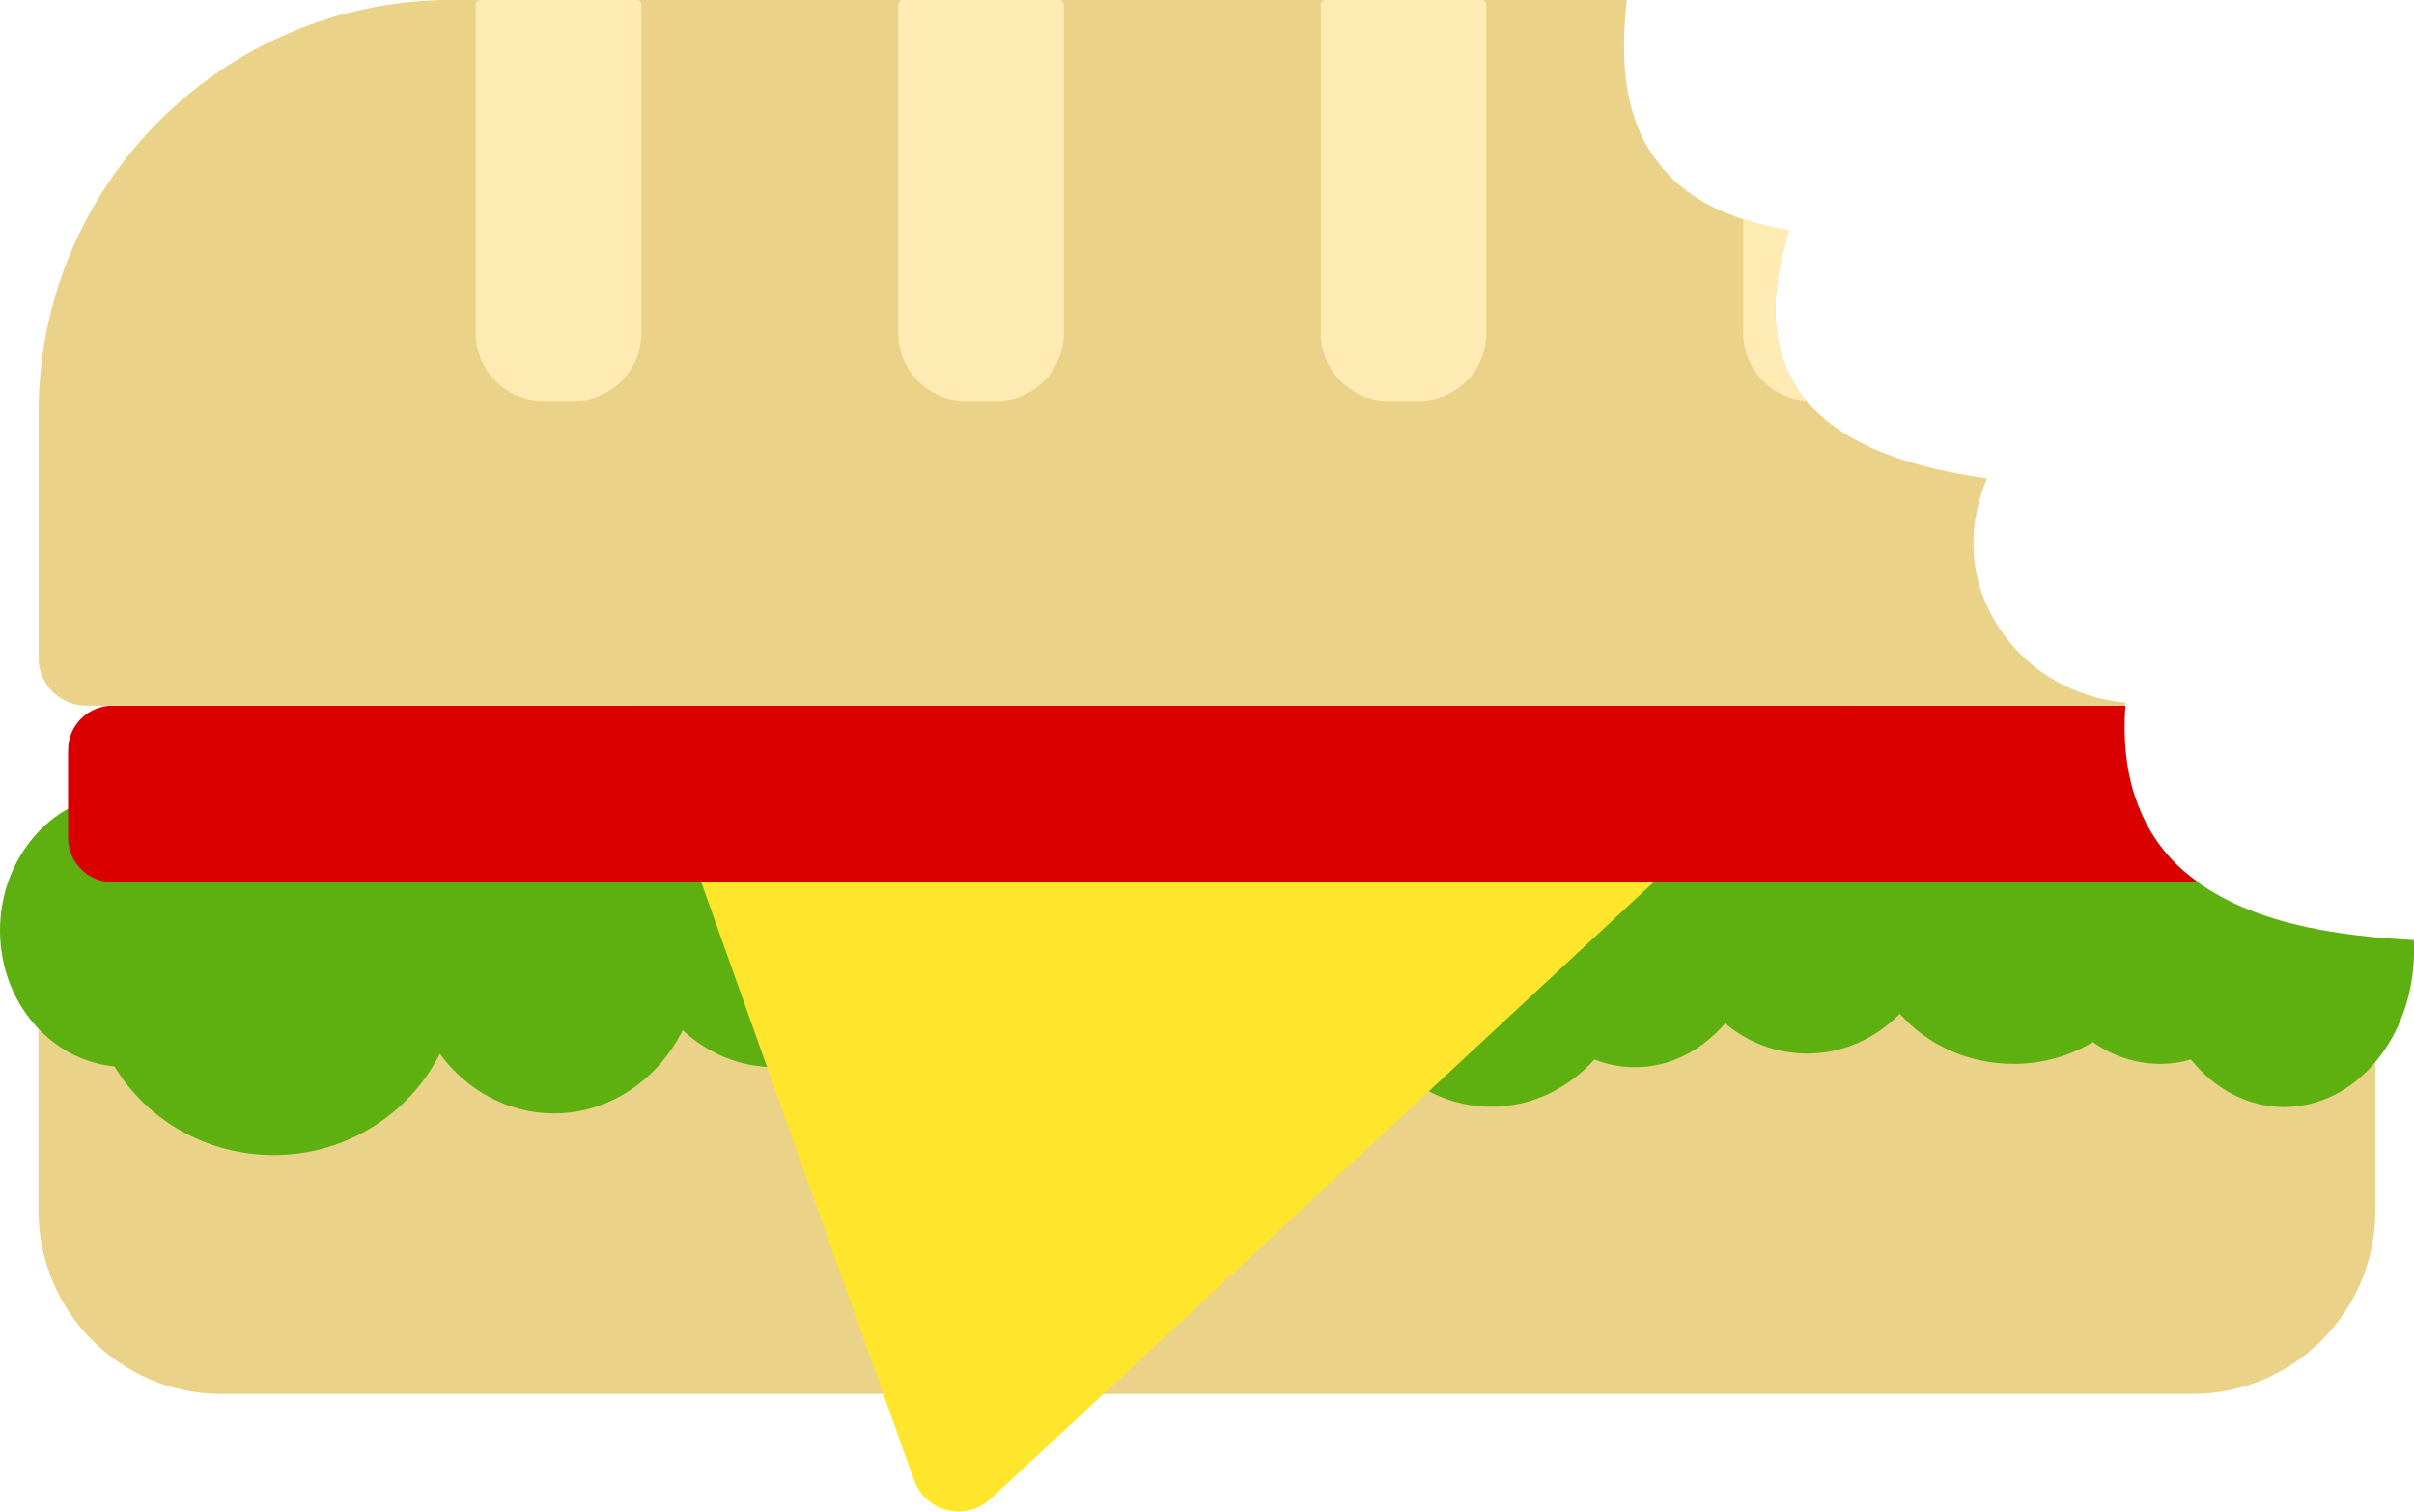
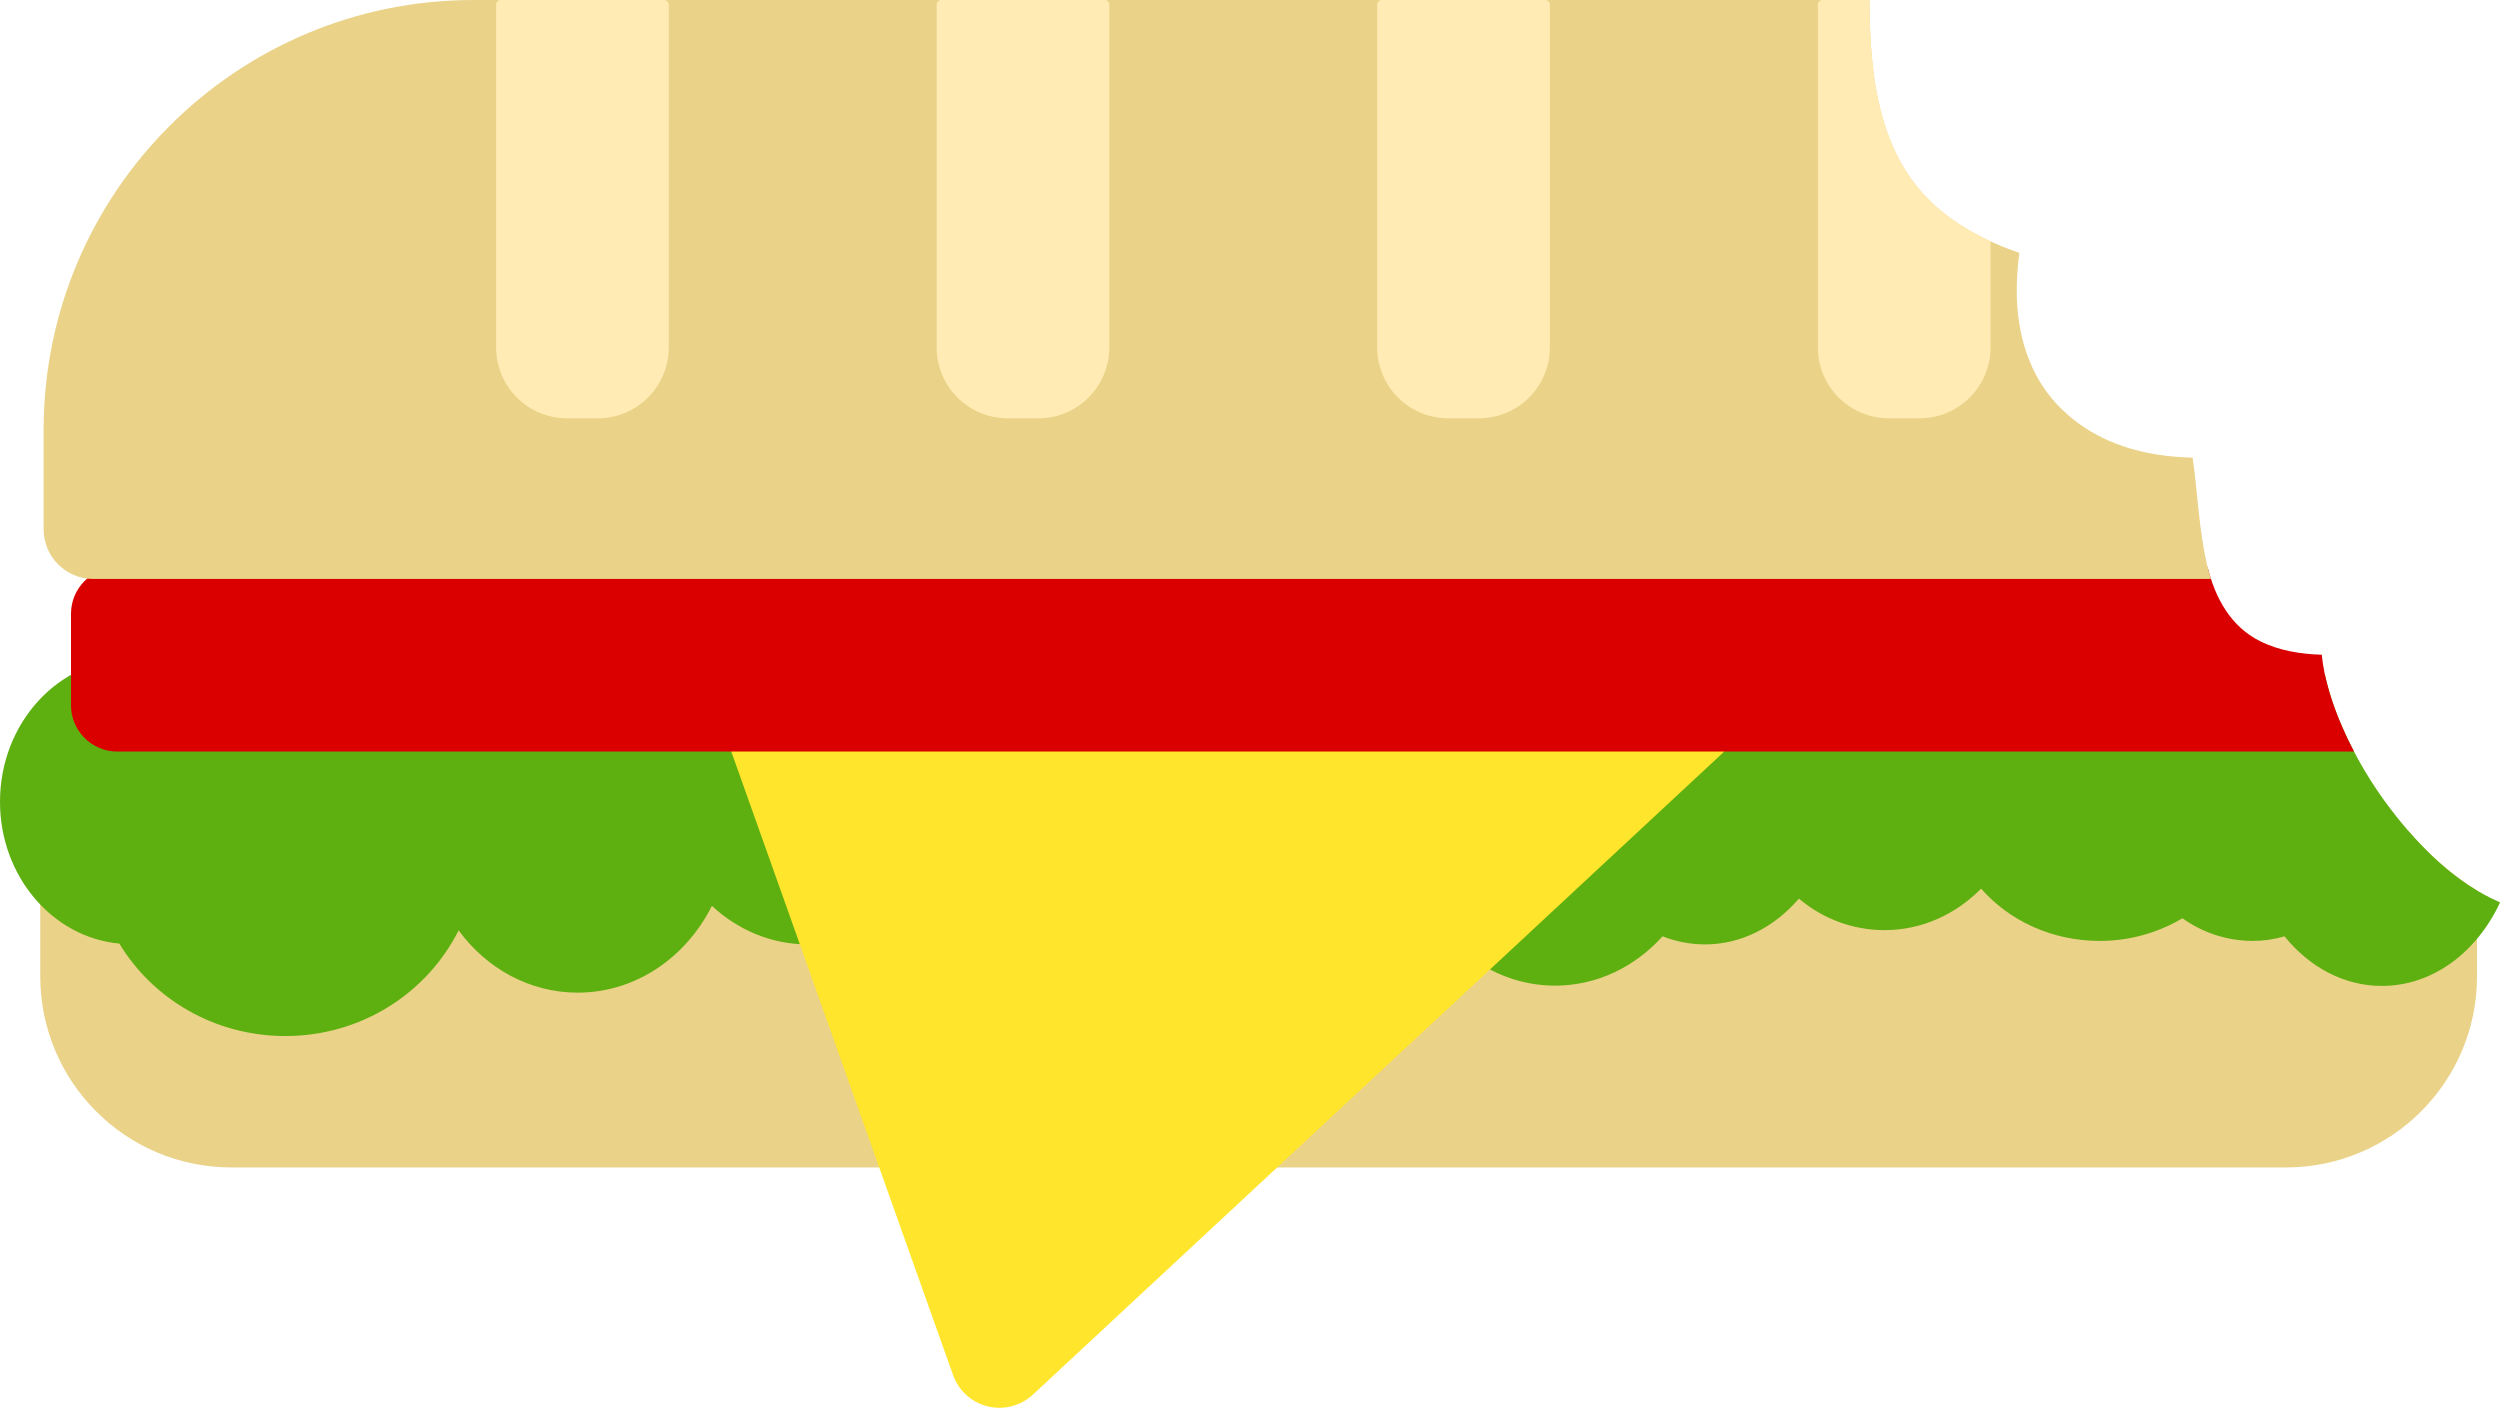
- <svg xmlns="http://www.w3.org/2000/svg" viewBox="0 0 1554.06 973.15">
+ <svg xmlns="http://www.w3.org/2000/svg" viewBox="0 0 1543.44 869.14">
  <defs>
    <style>.cls-1{fill:#ead288;}.cls-2{fill:#5eaf10;}.cls-3{fill:#ffe52c;}.cls-4{fill:#db0000;}.cls-5{fill:#ffebb3;}</style>
  </defs>
  <g id="Layer_2" data-name="Layer 2">
    <g id="Layer_1-2" data-name="Layer 1">
-       <path class="cls-1" d="M26.52,616.78h1501a1.68,1.68,0,0,1,1.68,1.68v161a118,118,0,0,1-118,118H142.8a118,118,0,0,1-118-118v-161a1.68,1.68,0,0,1,1.68-1.68Z" />
-       <path class="cls-2" d="M1515.44,601.94c-38.58-4.9-79.14-14.93-109.3-40.86-15.61-13.41-25.81-30.1-31.76-48.37a76.1,76.1,0,0,0-27,12.14A100.54,100.54,0,0,0,1237.21,530c-15.72-26.28-43-43.75-73.84-43.75A83.47,83.47,0,0,0,1106,509.54c-14.49-14.64-33.1-23.29-53.55-23.29-23.64,0-45.15,11.81-60.25,31.11a88,88,0,0,0-9.92,15,112.05,112.05,0,0,0-6.86-20C962.76,485.08,940.8,467,915.78,467c-33.41,0-61.33,32.11-68.8,75.7-15.11-26.29-41.8-43.76-72.31-43.76-26.7,0-50.5,13.48-66.21,34.61C694,493.9,664.52,467,630.81,467,602.89,467,578,485.42,562.16,514c-16.48-17.3-38.75-27.78-63.46-27.78-34.18,0-63.92,20.3-79.64,50.41-16.62-16.14-38.44-25.79-62.39-25.79-34.93,0-65.45,20.63-81.62,51.41a119.84,119.84,0,0,0-98.85-51.41,118.5,118.5,0,0,0-53.7,12.65,74.24,74.24,0,0,0-41.65-12.65C36.31,510.87,0,550.3,0,599.05,0,645,32.49,682.74,73.68,686.56c20.75,34.28,58.89,57.07,102.52,57.07,47,0,87.56-26.62,106.94-65.22,17.24,23.46,43.78,38.43,73.53,38.43,35.7,0,66.82-21.62,82.84-53.57,16,14.81,36.61,23.79,59.19,23.79,23.49,0,45-9.65,61.17-25.62,15.87,31.11,41.65,51.25,70.94,51.25,33,0,61.78-25.79,76.73-63.73,15.56,22,39.82,35.94,67.13,35.94,38.13,0,70.48-27.29,81.31-65a93.4,93.4,0,0,0,17.08,25.79c12.66,39.09,47,66.88,87,66.88,25.93,0,49.42-11.65,66.36-30.45a72.38,72.38,0,0,0,26.08,5c22.74,0,43-10.81,58.13-28.28a81.55,81.55,0,0,0,52.78,19.47c23,0,43.94-9.65,59.65-25.63,17.24,19.64,43.63,32.28,73.22,32.28a99.7,99.7,0,0,0,51.11-14,74.72,74.72,0,0,0,43.33,14,69.82,69.82,0,0,0,19.68-2.83c15.25,18.8,36.46,30.62,60.1,30.62,46.22,0,83.6-45.09,83.6-100.83,0-2.25-.07-4.49-.19-6.7C1541,604.56,1528.2,603.56,1515.44,601.94Z" />
-       <path class="cls-2" d="M1019.38,574a81,81,0,0,0-9.91,13.73,96.69,96.69,0,0,0-6.87-18.31A78.51,78.51,0,0,1,1019.38,574Z" />
-       <circle class="cls-2" cx="871.33" cy="631.09" r="52.51" />
-       <path class="cls-3" d="M1205.48,436.88,637.7,965a30.37,30.37,0,0,1-49.3-12.06l-206-579.15a30.38,30.38,0,0,1,30.62-40.49l773.74,51C1213.36,386.09,1225,418.75,1205.48,436.88Z" />
-       <path class="cls-4" d="M1406.14,561.08c-31.34-26.93-40.94-67.06-37.85-106.77H72.46a28.62,28.62,0,0,0-28.63,28.62v56.49A28.62,28.62,0,0,0,72.46,568H1415Q1410.44,564.77,1406.14,561.08Z" />
-       <path class="cls-1" d="M1368.45,452.35A113.7,113.7,0,0,1,1328,440.88a106.05,106.05,0,0,1-51.67-57.56c-9.1-24.68-7.19-51.4,2.82-75.31-18.17-2.6-36.24-6.13-53.73-11.78-28.13-9.08-56.49-24.27-71.36-51-16.6-29.79-12.18-65.41-2.28-96.74-21.92-4.05-44.06-10.47-62.57-23.16a96.18,96.18,0,0,1-36.12-46.9c-7.29-20-8.37-41.52-7.17-62.58.3-5.29.75-10.6,1.34-15.89H290.33C143.71,0,24.85,118.86,24.85,265.49V423.6a30.71,30.71,0,0,0,30.71,30.71H1368.29C1368.35,453.66,1368.39,453,1368.45,452.35Z" />
+       <path class="cls-1" d="M1486.69,512.77H26.52a1.68,1.68,0,0,0-1.67,1.68v88.3a118,118,0,0,0,118,118H1411.26a118,118,0,0,0,118-118v-53C1513.15,540.14,1498.89,526.86,1486.69,512.77Z" />
+       <path class="cls-2" d="M1476.53,500.3a244.52,244.52,0,0,1-30.67-51.89,170.4,170.4,0,0,1-10.58-32.19q-2.21,1.23-4.33,2.62a73.21,73.21,0,0,0-40.27-12,74.78,74.78,0,0,0-43.33,14A100.57,100.57,0,0,0,1237.21,426c-15.72-26.29-43-43.76-73.84-43.76a83.43,83.43,0,0,0-57.36,23.3c-14.49-14.64-33.1-23.3-53.54-23.3-23.65,0-45.16,11.82-60.26,31.12a88,88,0,0,0-9.92,15,112.05,112.05,0,0,0-6.86-20c-12.67-27.29-34.63-45.43-59.65-45.43-33.41,0-61.33,32.12-68.8,75.71-15.11-26.29-41.8-43.76-72.31-43.76-26.7,0-50.5,13.48-66.21,34.61-14.5-39.6-43.94-66.56-77.65-66.56-27.92,0-52.79,18.47-68.65,47.09-16.48-17.3-38.75-27.79-63.46-27.79-34.17,0-63.92,20.3-79.64,50.42-16.62-16.14-38.44-25.79-62.39-25.79-34.93,0-65.45,20.63-81.62,51.41a119.84,119.84,0,0,0-98.85-51.41,118.62,118.62,0,0,0-53.7,12.64,74.31,74.31,0,0,0-41.65-12.64C36.31,406.86,0,446.29,0,495,0,541,32.49,578.73,73.68,582.55c20.75,34.27,58.89,57.07,102.52,57.07,47,0,87.56-26.62,106.94-65.22,17.24,23.46,43.78,38.43,73.53,38.43,35.7,0,66.82-21.63,82.84-53.57,16,14.81,36.61,23.79,59.19,23.79,23.49,0,45-9.65,61.17-25.62,15.87,31.11,41.65,51.24,70.94,51.24,33,0,61.78-25.79,76.73-63.72,15.56,22,39.82,35.94,67.13,35.94,38.13,0,70.48-27.29,81.31-65.06a93.1,93.1,0,0,0,17.08,25.79c12.66,39.1,47,66.89,87,66.89,25.93,0,49.43-11.65,66.36-30.45a72.39,72.39,0,0,0,26.09,5c22.73,0,43-10.81,58.12-28.28a81.54,81.54,0,0,0,52.78,19.46c23,0,43.94-9.65,59.65-25.62,17.24,19.63,43.63,32.28,73.23,32.28a99.69,99.69,0,0,0,51.1-14,74.72,74.72,0,0,0,43.33,14,69.82,69.82,0,0,0,19.68-2.83c15.25,18.8,36.46,30.61,60.1,30.61,31.39,0,58.69-20.79,73-51.58C1516.51,545.52,1493.85,522.9,1476.53,500.3Z" />
+       <path class="cls-2" d="M1019.38,470a81,81,0,0,0-9.91,13.73,96.69,96.69,0,0,0-6.87-18.31A77.93,77.93,0,0,1,1019.38,470Z" />
+       <circle class="cls-2" cx="871.33" cy="527.08" r="52.51" />
+       <path class="cls-3" d="M1205.48,332.87,637.7,861a30.37,30.37,0,0,1-49.3-12.06l-206-579.15a30.38,30.38,0,0,1,30.62-40.49l773.74,51C1213.36,282.07,1225,314.74,1205.48,332.87Z" />
+       <path class="cls-4" d="M1445.86,448.41c-6-14.07-10.93-28.89-12.46-44.19-13.14-.42-26.38-2.49-38.22-8.44-18-9-27.53-26.63-32.22-45.48H72.46a28.62,28.62,0,0,0-28.63,28.62v56.49A28.62,28.62,0,0,0,72.46,464H1453.31Q1449.29,456.37,1445.86,448.41Z" />
+       <path class="cls-1" d="M1362.56,348.68c-5-21.67-5.75-44.12-8.88-66.11-14.72-.38-29.52-2.42-43.46-7.23-22.66-7.82-42.33-22.93-53.5-44.4-12-23-13.45-49.47-10-74.79-17.38-6-34-14.14-48.3-25.88-38.76-31.87-44-82.12-44.29-130.27H292.4C145.78,0,26.92,118.86,26.92,265.49v61.24a30.71,30.71,0,0,0,30.71,30.71H1365C1364.07,354.57,1363.25,351.64,1362.56,348.68Z" />
      <path class="cls-5" d="M350.14,0h19a43.8,43.8,0,0,1,43.8,43.8V255.39a2.87,2.87,0,0,1-2.87,2.87H309.21a2.87,2.87,0,0,1-2.87-2.87V43.8A43.8,43.8,0,0,1,350.14,0Z" transform="translate(719.23 258.26) rotate(180)" />
      <path class="cls-5" d="M622.12,0h19a43.8,43.8,0,0,1,43.8,43.8V255.39a2.87,2.87,0,0,1-2.87,2.87H581.19a2.87,2.87,0,0,1-2.87-2.87V43.8A43.8,43.8,0,0,1,622.12,0Z" transform="translate(1263.19 258.26) rotate(180)" />
      <path class="cls-5" d="M894.1,0h19a43.8,43.8,0,0,1,43.8,43.8V255.39a2.87,2.87,0,0,1-2.87,2.87H853.17a2.87,2.87,0,0,1-2.87-2.87V43.8A43.8,43.8,0,0,1,894.1,0Z" transform="translate(1807.15 258.26) rotate(180)" />
-       <path class="cls-5" d="M1154,245.27c-16.6-29.79-12.18-65.41-2.28-96.74a228.49,228.49,0,0,1-29.47-7.3v73.23a43.79,43.79,0,0,0,40.63,43.67A83.13,83.13,0,0,1,1154,245.27Z" />
+       <path class="cls-5" d="M1198.47,130.27c-38.76-31.87-44-82.12-44.29-130.27h-29a2.87,2.87,0,0,0-2.87,2.87V214.46a43.8,43.8,0,0,0,43.8,43.8h19a43.8,43.8,0,0,0,43.8-43.8V149A139,139,0,0,1,1198.47,130.27Z" />
    </g>
  </g>
</svg>
